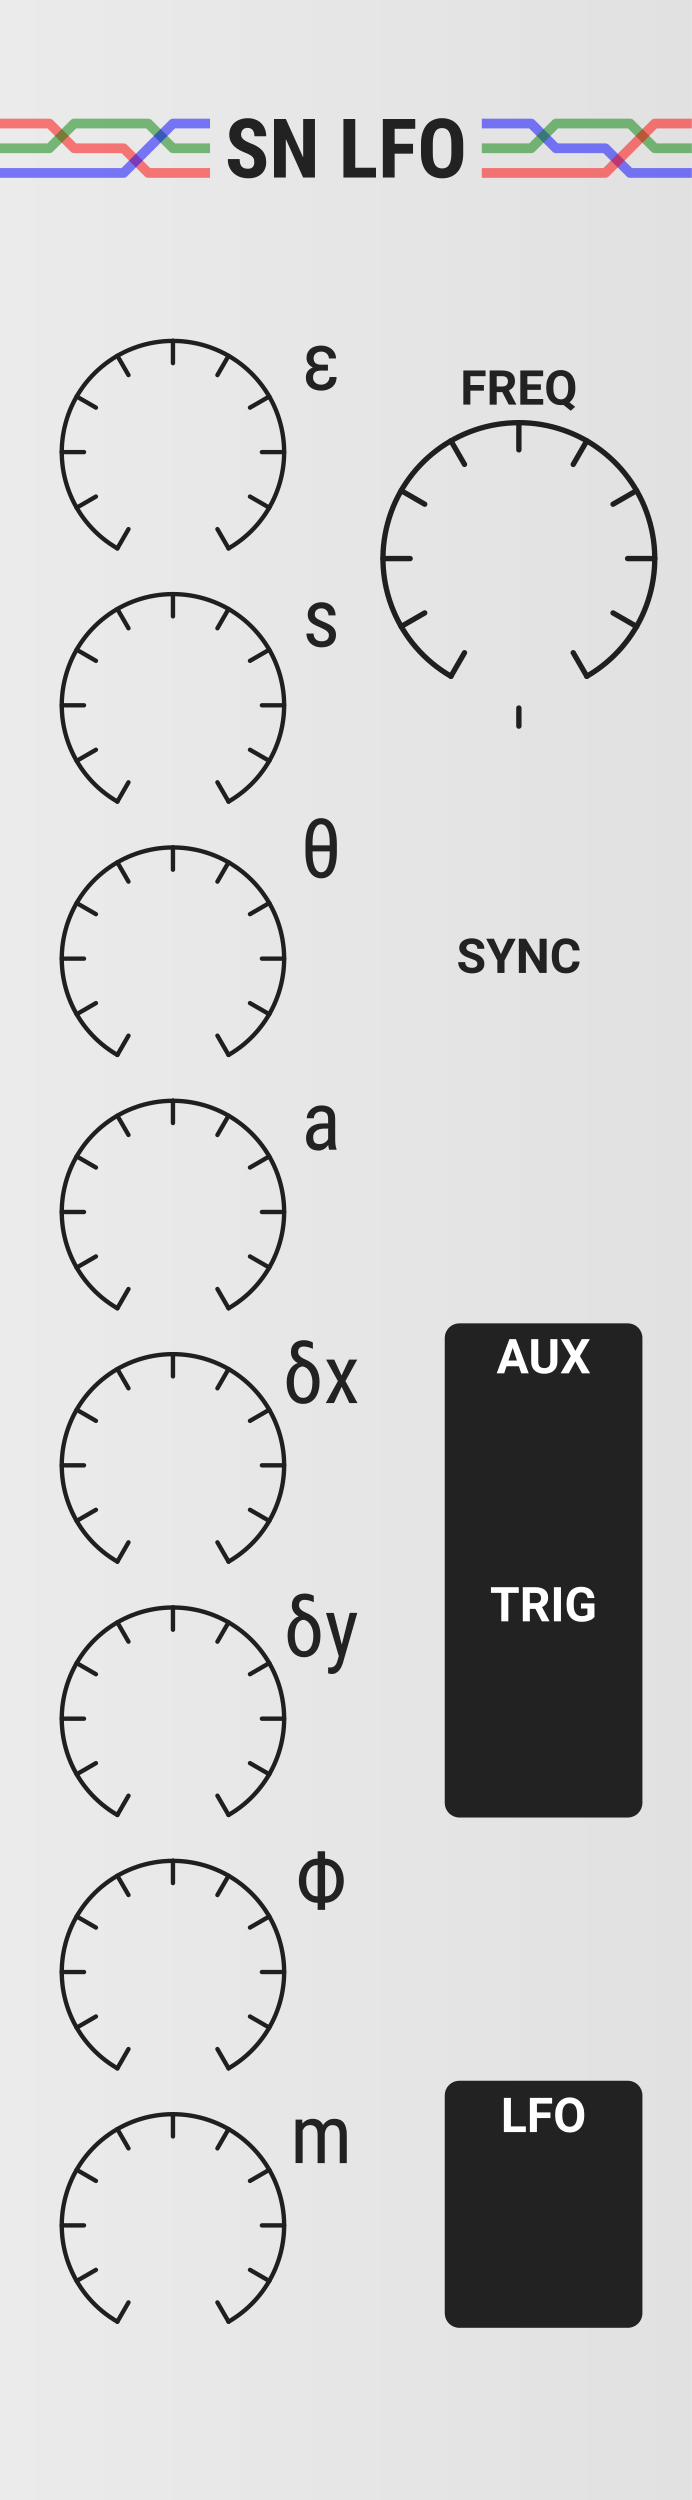
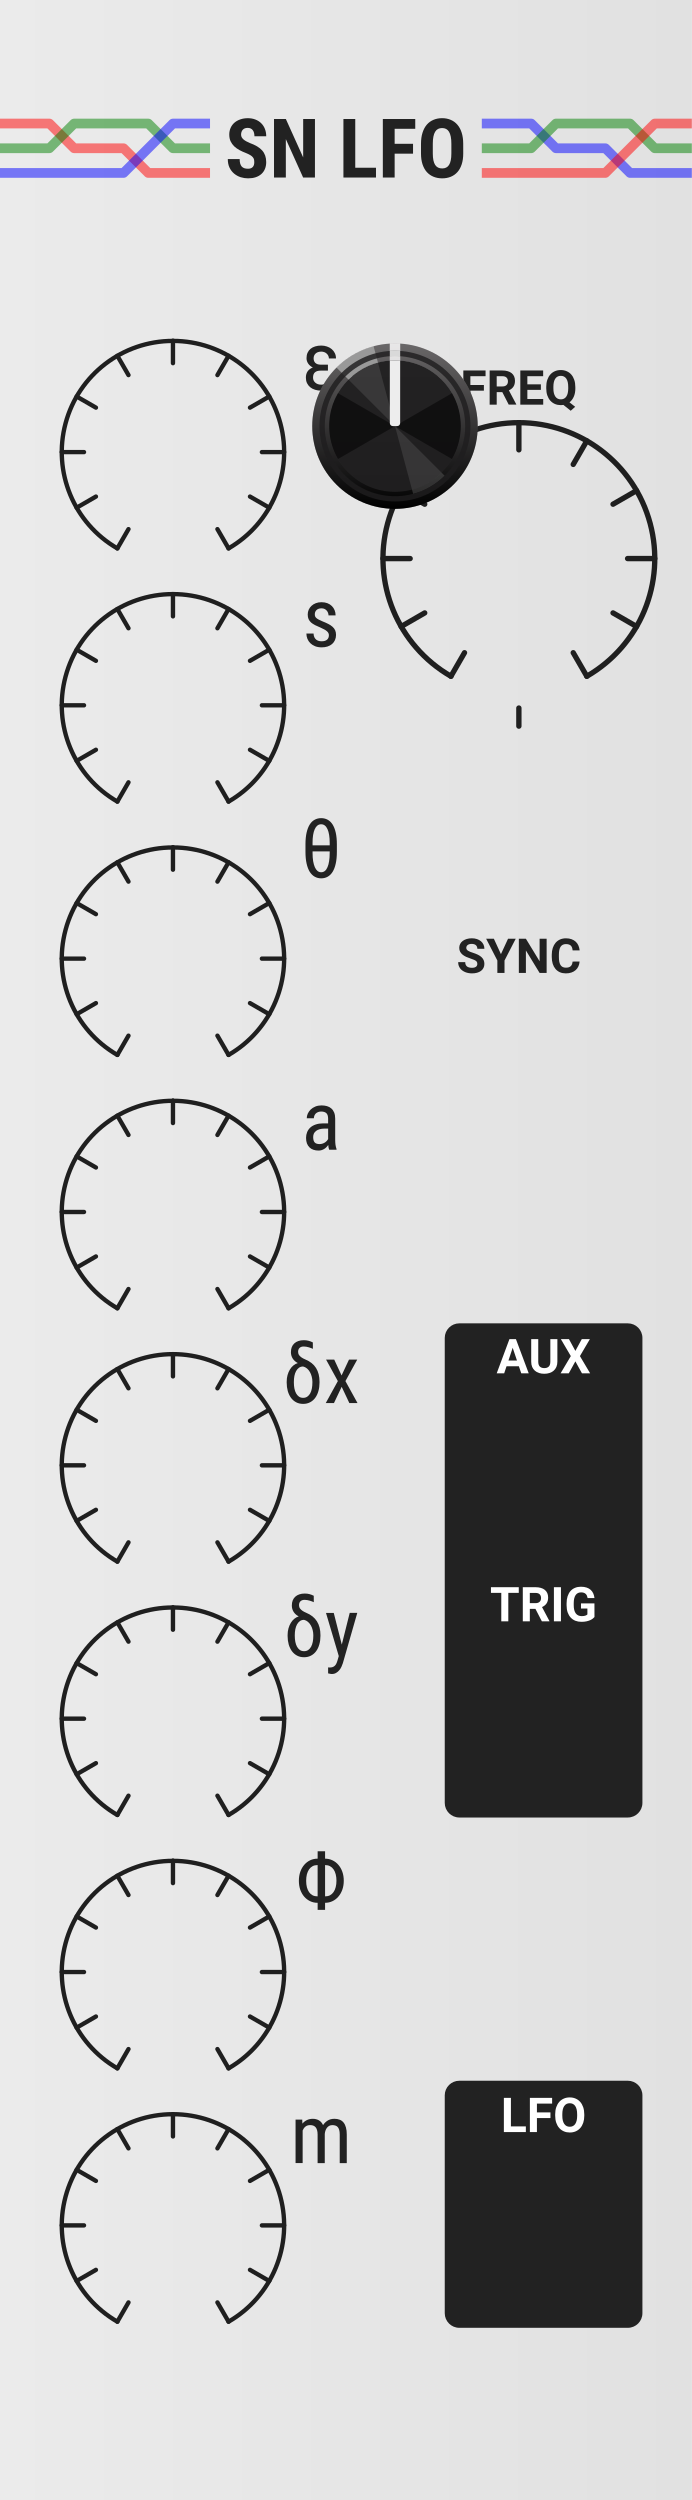
<svg xmlns="http://www.w3.org/2000/svg" version="1.1" width="35.56mm" height="128.5mm" viewBox="0 0 35.56 128.5">
  <defs>
    <linearGradient id="background">
      <stop offset="0%" stop-color="#ebebeb" />
      <stop offset="100%" stop-color="#e1e1e1" />
    </linearGradient>
+     <g id="round-black-knob">
+       <g>
+         <linearGradient id="RBKbg1" gradientUnits="userSpaceOnUse" x1="14.174" y1="0" x2="14.174" y2="28.348">
+           <stop offset="0" style="stop-color:#B0ACAE" />
+           <stop offset="1" style="stop-color:#000000" />
+         </linearGradient>
+         <linearGradient id="RBKbg2" gradientUnits="userSpaceOnUse" x1="5.128" y1="-4117.382" x2="27.656" y2="-4117.382" gradientTransform="matrix(6.123234e-17 1 -1 6.123234e-17 -4103.208 -2.21801)">
+           <stop offset="0" style="stop-color:#232223" />
+           <stop offset="1" style="stop-color:#1F1E1F" />
+         </linearGradient>
+         <circle fill="url(#RBKbg1)" cx="14.174" cy="14.174" r="14.174" />
+         <path fill="#FFFFFF" d="M14.171,14.171L10.504,0.483C9.308,0.804,8.159,1.28,7.086,1.899 s-2.059,1.376-2.935,2.252L14.171,14.171z" />
+         <path opacity="0.25" fill="#FFFFFF" d="M14.174,14.174l3.116,11.618c1.016-0.272,1.993-0.676,2.904-1.202 c0.911-0.526,1.749-1.168,2.493-1.911L14.174,14.174z" />
+         <ellipse fill="url(#RBKbg2)" cx="14.174" cy="14.174" rx="11.285" ry="11.264" />
+         <path opacity="0.5" d="M14.172,14.174l9.766,5.638c0.99-1.714,1.511-3.659,1.511-5.638 s-0.521-3.924-1.511-5.638L14.172,14.174z" />
+         <path opacity="0.5" d="M14.172,14.174L4.406,8.535c-0.99,1.714-1.511,3.659-1.511,5.638 s0.521,3.924,1.511,5.638L14.172,14.174z" />
+         <path opacity="0.1" fill="#FFFFFF" d="M14.172,14.171l2.918,10.878c0.952-0.255,1.866-0.633,2.719-1.125 c0.853-0.492,1.638-1.094,2.335-1.79L14.172,14.171z" />
+         <path opacity="0.1" fill="#FFFFFF" d="M14.172,14.171L11.249,3.264c-0.953,0.255-1.869,0.635-2.723,1.128 s-1.641,1.097-2.339,1.794L14.172,14.171z" />
+       </g>
+       <g>
+         <path opacity="0.4" d="M15.06,0.045v1.265c-0.294-0.02-0.587-0.045-0.886-0.045 c-0.298,0-0.59,0.025-0.883,0.044V0.045C5.876,0.503-0,6.644-0,14.174 c0,7.828,6.346,14.174,14.174,14.174S28.348,22.002,28.348,14.174 C28.348,6.645,22.473,0.504,15.06,0.045z M14.174,2.167c0.299,0,0.593,0.023,0.886,0.045v0.743 c5.817,0.452,10.399,5.297,10.399,11.219c0,6.221-5.053,11.264-11.285,11.264  c-6.233,0-11.285-5.043-11.285-11.264c0-5.923,4.584-10.768,10.402-11.219V2.212 C13.583,2.191,13.876,2.167,14.174,2.167z" />
+         <path opacity="0.82" fill="#1E1D1E" d="M14.174,1.265 c-7.143,0-12.934,5.78-12.934,12.909s5.791,12.909,12.934,12.909c7.143,0,12.934-5.78,12.934-12.909 S21.317,1.265,14.174,1.265z M14.174,26.18c-6.644,0-12.03-5.376-12.03-12.007 S7.53,2.167,14.174,2.167c6.644,0,12.03,5.376,12.03,12.007S20.817,26.18,14.174,26.18z" />
+         <path fill="#EDEDED" d="M15.06,2.936h-1.769l0,10.72c0,0.286,0.232,0.518,0.518,0.518h0.733 c0.286,0,0.518-0.232,0.518-0.518L15.06,2.936z" />
+         <rect x="13.291" y="-0" opacity="0.71" fill="#FFFFFF" width="1.769" height="1.265" />
+         <rect x="13.291" y="1.265" fill="#D9D9D9" width="1.769" height="0.902" />
+         <rect x="13.291" y="2.167" opacity="0.71" fill="#FFFFFF" width="1.769" height="0.769" />
+       </g>
+     </g>
  </defs>
  <g />
  <g>
    <rect x="0" y="0" width="35.56" height="128.5" fill="url(#background)" />
  </g>
  <g transform="translate(17.78,7.62)">
    <path fill="#222222" stroke="none" d="m -4.711,0.715 q 0,-0.079 -0.014,-0.141 Q -4.74,0.513 -4.787,0.459 -4.833,0.403 -4.92,0.351 -5.004,0.3 -5.147,0.242 -5.316,0.178 -5.471,0.095 -5.624,0.012 -5.742,-0.099 q -0.116,-0.114 -0.186,-0.26 -0.068,-0.149 -0.068,-0.345 0,-0.188 0.07,-0.343 0.07,-0.157 0.196,-0.267 0.128,-0.11 0.302,-0.169 0.176,-0.062 0.387,-0.062 0.217,0 0.391,0.07 0.176,0.068 0.298,0.192 0.124,0.122 0.19,0.294 0.066,0.169 0.066,0.374 h -0.606 q 0,-0.095 -0.021,-0.174 -0.019,-0.081 -0.062,-0.136 -0.041,-0.058 -0.107,-0.089 -0.066,-0.033 -0.159,-0.033 -0.087,0 -0.151,0.027 -0.062,0.027 -0.103,0.074 -0.041,0.045 -0.062,0.11 -0.021,0.064 -0.021,0.136 0,0.074 0.031,0.134 0.033,0.06 0.091,0.112 0.06,0.052 0.143,0.097 0.085,0.045 0.186,0.089 0.211,0.076 0.368,0.169 0.157,0.093 0.263,0.211 0.105,0.118 0.157,0.267 0.052,0.147 0.052,0.333 0,0.198 -0.066,0.353 -0.064,0.155 -0.186,0.263 -0.12,0.105 -0.291,0.163 -0.172,0.056 -0.387,0.056 -0.194,0 -0.382,-0.058 -0.186,-0.06 -0.333,-0.182 Q -5.891,1.184 -5.982,0.998 -6.071,0.812 -6.071,0.556 h 0.61 q 0,0.136 0.027,0.232 0.027,0.095 0.081,0.155 0.056,0.058 0.136,0.085 0.081,0.025 0.188,0.025 0.087,0 0.147,-0.025 0.062,-0.027 0.099,-0.07 0.039,-0.045 0.056,-0.107 0.017,-0.062 0.017,-0.134 z M -1.592,1.505 H -2.199 L -3.088,-0.469 V 1.505 H -3.696 V -1.505 H -3.088 L -2.197,0.471 V -1.505 h 0.606 z M 0.48,1 H 1.546 V 1.505 H -0.128 V -1.505 H 0.48 Z M 3.45,0.277 H 2.505 V 1.505 H 1.898 v -3.01 h 1.666 v 0.506 H 2.505 v 0.771 h 0.945 z m 2.58,-0.006 q 0,0.316 -0.079,0.556 Q 5.873,1.067 5.73,1.226 5.589,1.385 5.389,1.466 q -0.198,0.081 -0.44,0.081 -0.242,0 -0.442,-0.081 Q 4.306,1.385 4.161,1.226 4.018,1.067 3.938,0.827 3.859,0.587 3.859,0.271 V -0.229 q 0,-0.325 0.079,-0.571 0.079,-0.248 0.221,-0.413 0.143,-0.165 0.343,-0.248 0.201,-0.085 0.442,-0.085 0.242,0 0.44,0.085 0.201,0.083 0.343,0.248 0.145,0.165 0.223,0.413 0.079,0.246 0.079,0.571 z M 5.42,-0.234 q 0,-0.215 -0.031,-0.366 -0.031,-0.153 -0.091,-0.25 -0.06,-0.097 -0.149,-0.143 -0.089,-0.045 -0.205,-0.045 -0.118,0 -0.207,0.045 -0.089,0.045 -0.149,0.143 -0.06,0.097 -0.091,0.25 -0.031,0.151 -0.031,0.366 v 0.504 q 0,0.205 0.031,0.351 0.031,0.145 0.091,0.238 0.062,0.093 0.151,0.136 0.091,0.043 0.209,0.043 0.116,0 0.203,-0.043 0.089,-0.043 0.149,-0.136 0.06,-0.093 0.089,-0.238 Q 5.42,0.475 5.42,0.271 Z" />
  </g>
  <g fill="none" stroke="#1f1f1f" stroke-linecap="round" stroke-linejoin="round" stroke-width="1" transform="translate(0.0,1.27)">
    <g transform="translate(8.89,21.968) scale(0.225,0.225)">
      <line x1="-10.160" y1="17.598" x2="-12.700" y2="21.997" />
      <line x1="-17.598" y1="10.160" x2="-21.997" y2="12.700" />
      <line x1="-20.32" y1="0.000" x2="-25.4" y2="0.000" />
      <line x1="-17.598" y1="-10.16" x2="-21.997" y2="-12.7" />
      <line x1="-10.16" y1="-17.598" x2="-12.7" y2="-21.997" />
      <line x1="0.000" y1="-20.32" x2="0.000" y2="-25.4" />
      <line x1="10.160" y1="-17.598" x2="12.7" y2="-21.997" />
      <line x1="17.598" y1="-10.160" x2="21.997" y2="-12.7" />
      <line x1="20.32" y1="0.000" x2="25.4" y2="0.000" />
      <line x1="17.598" y1="10.16" x2="21.997" y2="12.7" />
      <line x1="10.16" y1="17.598" x2="12.7" y2="21.997" />
      <g>
        <path d="M0.000,-25.4 a25.4,25.4,0,0,0,-12.7,47.397" />
        <path d="M0.000,-25.4 a25.4,25.4,0,0,1,12.7,47.397" />
        <circle cx="0.000" cy="0.000" r="25.4" opacity="0.5" stroke="none" />
      </g>
    </g>
    <g transform="translate(8.89,34.982) scale(0.225,0.225)">
      <line x1="-10.160" y1="17.598" x2="-12.700" y2="21.997" />
      <line x1="-17.598" y1="10.160" x2="-21.997" y2="12.700" />
      <line x1="-20.32" y1="0.000" x2="-25.4" y2="0.000" />
      <line x1="-17.598" y1="-10.16" x2="-21.997" y2="-12.7" />
      <line x1="-10.16" y1="-17.598" x2="-12.7" y2="-21.997" />
      <line x1="0.000" y1="-20.32" x2="0.000" y2="-25.4" />
      <line x1="10.160" y1="-17.598" x2="12.7" y2="-21.997" />
      <line x1="17.598" y1="-10.160" x2="21.997" y2="-12.7" />
      <line x1="20.32" y1="0.000" x2="25.4" y2="0.000" />
      <line x1="17.598" y1="10.16" x2="21.997" y2="12.7" />
      <line x1="10.16" y1="17.598" x2="12.7" y2="21.997" />
      <g>
        <path d="M0.000,-25.4 a25.4,25.4,0,0,0,-12.7,47.397" />
        <path d="M0.000,-25.4 a25.4,25.4,0,0,1,12.7,47.397" />
        <circle cx="0.000" cy="0.000" r="25.4" opacity="0.5" stroke="none" />
      </g>
    </g>
    <g transform="translate(8.89,48.004) scale(0.225,0.225)">
      <line x1="-10.160" y1="17.598" x2="-12.700" y2="21.997" />
      <line x1="-17.598" y1="10.160" x2="-21.997" y2="12.700" />
      <line x1="-20.32" y1="0.000" x2="-25.4" y2="0.000" />
      <line x1="-17.598" y1="-10.16" x2="-21.997" y2="-12.7" />
      <line x1="-10.16" y1="-17.598" x2="-12.7" y2="-21.997" />
      <line x1="0.000" y1="-20.32" x2="0.000" y2="-25.4" />
      <line x1="10.160" y1="-17.598" x2="12.7" y2="-21.997" />
      <line x1="17.598" y1="-10.160" x2="21.997" y2="-12.7" />
      <line x1="20.32" y1="0.000" x2="25.4" y2="0.000" />
      <line x1="17.598" y1="10.16" x2="21.997" y2="12.7" />
      <line x1="10.16" y1="17.598" x2="12.7" y2="21.997" />
      <g>
        <path d="M0.000,-25.4 a25.4,25.4,0,0,0,-12.7,47.397" />
        <path d="M0.000,-25.4 a25.4,25.4,0,0,1,12.7,47.397" />
        <circle cx="0.000" cy="0.000" r="25.4" opacity="0.5" stroke="none" />
      </g>
    </g>
    <g transform="translate(8.89,61.026) scale(0.225,0.225)">
      <line x1="-10.160" y1="17.598" x2="-12.700" y2="21.997" />
      <line x1="-17.598" y1="10.160" x2="-21.997" y2="12.700" />
      <line x1="-20.32" y1="0.000" x2="-25.4" y2="0.000" />
      <line x1="-17.598" y1="-10.16" x2="-21.997" y2="-12.7" />
      <line x1="-10.16" y1="-17.598" x2="-12.7" y2="-21.997" />
      <line x1="0.000" y1="-20.32" x2="0.000" y2="-25.4" />
      <line x1="10.160" y1="-17.598" x2="12.7" y2="-21.997" />
      <line x1="17.598" y1="-10.160" x2="21.997" y2="-12.7" />
      <line x1="20.32" y1="0.000" x2="25.4" y2="0.000" />
      <line x1="17.598" y1="10.16" x2="21.997" y2="12.7" />
      <line x1="10.16" y1="17.598" x2="12.7" y2="21.997" />
      <g>
        <path d="M0.000,-25.4 a25.4,25.4,0,0,0,-12.7,47.397" />
        <path d="M0.000,-25.4 a25.4,25.4,0,0,1,12.7,47.397" />
        <circle cx="0.000" cy="0.000" r="25.4" opacity="0.5" stroke="none" />
      </g>
    </g>
    <g transform="translate(8.89,74.048) scale(0.225,0.225)">
      <line x1="-10.160" y1="17.598" x2="-12.700" y2="21.997" />
      <line x1="-17.598" y1="10.160" x2="-21.997" y2="12.700" />
      <line x1="-20.32" y1="0.000" x2="-25.4" y2="0.000" />
      <line x1="-17.598" y1="-10.16" x2="-21.997" y2="-12.7" />
      <line x1="-10.16" y1="-17.598" x2="-12.7" y2="-21.997" />
      <line x1="0.000" y1="-20.32" x2="0.000" y2="-25.4" />
      <line x1="10.160" y1="-17.598" x2="12.7" y2="-21.997" />
      <line x1="17.598" y1="-10.160" x2="21.997" y2="-12.7" />
      <line x1="20.32" y1="0.000" x2="25.4" y2="0.000" />
      <line x1="17.598" y1="10.16" x2="21.997" y2="12.7" />
      <line x1="10.16" y1="17.598" x2="12.7" y2="21.997" />
      <g>
        <path d="M0.000,-25.4 a25.4,25.4,0,0,0,-12.7,47.397" />
        <path d="M0.000,-25.4 a25.4,25.4,0,0,1,12.7,47.397" />
        <circle cx="0.000" cy="0.000" r="25.4" opacity="0.5" stroke="none" />
      </g>
    </g>
    <g transform="translate(8.89,87.070) scale(0.225,0.225)">
      <line x1="-10.160" y1="17.598" x2="-12.700" y2="21.997" />
      <line x1="-17.598" y1="10.160" x2="-21.997" y2="12.700" />
      <line x1="-20.32" y1="0.000" x2="-25.4" y2="0.000" />
      <line x1="-17.598" y1="-10.16" x2="-21.997" y2="-12.7" />
      <line x1="-10.16" y1="-17.598" x2="-12.7" y2="-21.997" />
      <line x1="0.000" y1="-20.32" x2="0.000" y2="-25.4" />
      <line x1="10.160" y1="-17.598" x2="12.7" y2="-21.997" />
      <line x1="17.598" y1="-10.160" x2="21.997" y2="-12.7" />
      <line x1="20.32" y1="0.000" x2="25.4" y2="0.000" />
      <line x1="17.598" y1="10.16" x2="21.997" y2="12.7" />
      <line x1="10.16" y1="17.598" x2="12.7" y2="21.997" />
      <g>
        <path d="M0.000,-25.4 a25.4,25.4,0,0,0,-12.7,47.397" />
        <path d="M0.000,-25.4 a25.4,25.4,0,0,1,12.7,47.397" />
        <circle cx="0.000" cy="0.000" r="25.4" opacity="0.5" stroke="none" />
      </g>
    </g>
    <g transform="translate(8.89,100.093) scale(0.225,0.225)">
      <line x1="-10.160" y1="17.598" x2="-12.700" y2="21.997" />
      <line x1="-17.598" y1="10.160" x2="-21.997" y2="12.700" />
      <line x1="-20.32" y1="0.000" x2="-25.4" y2="0.000" />
      <line x1="-17.598" y1="-10.16" x2="-21.997" y2="-12.7" />
      <line x1="-10.16" y1="-17.598" x2="-12.7" y2="-21.997" />
      <line x1="0.000" y1="-20.32" x2="0.000" y2="-25.4" />
      <line x1="10.160" y1="-17.598" x2="12.7" y2="-21.997" />
      <line x1="17.598" y1="-10.160" x2="21.997" y2="-12.7" />
      <line x1="20.32" y1="0.000" x2="25.4" y2="0.000" />
      <line x1="17.598" y1="10.16" x2="21.997" y2="12.7" />
      <line x1="10.16" y1="17.598" x2="12.7" y2="21.997" />
      <g>
        <path d="M0.000,-25.4 a25.4,25.4,0,0,0,-12.7,47.397" />
        <path d="M0.000,-25.4 a25.4,25.4,0,0,1,12.7,47.397" />
        <circle cx="0.000" cy="0.000" r="25.4" opacity="0.5" stroke="none" />
      </g>
    </g>
    <g transform="translate(8.89,113.115) scale(0.225,0.225)">
      <line x1="-10.160" y1="17.598" x2="-12.700" y2="21.997" />
      <line x1="-17.598" y1="10.160" x2="-21.997" y2="12.700" />
      <line x1="-20.32" y1="0.000" x2="-25.4" y2="0.000" />
      <line x1="-17.598" y1="-10.16" x2="-21.997" y2="-12.7" />
      <line x1="-10.16" y1="-17.598" x2="-12.7" y2="-21.997" />
      <line x1="0.000" y1="-20.32" x2="0.000" y2="-25.4" />
      <line x1="10.160" y1="-17.598" x2="12.7" y2="-21.997" />
      <line x1="17.598" y1="-10.160" x2="21.997" y2="-12.7" />
      <line x1="20.32" y1="0.000" x2="25.4" y2="0.000" />
      <line x1="17.598" y1="10.16" x2="21.997" y2="12.7" />
      <line x1="10.16" y1="17.598" x2="12.7" y2="21.997" />
      <g>
        <path d="M0.000,-25.4 a25.4,25.4,0,0,0,-12.7,47.397" />
        <path d="M0.000,-25.4 a25.4,25.4,0,0,1,12.7,47.397" />
        <circle cx="0.000" cy="0.000" r="25.4" opacity="0.5" stroke="none" />
      </g>
    </g>
    <g transform="translate(26.67,27.44) scale(0.275,0.275)">
      <line x1="-10.160" y1="17.598" x2="-12.700" y2="21.997" />
      <line x1="-17.598" y1="10.160" x2="-21.997" y2="12.700" />
      <line x1="-20.32" y1="0.000" x2="-25.4" y2="0.000" />
      <line x1="-17.598" y1="-10.16" x2="-21.997" y2="-12.7" />
      <line x1="-10.16" y1="-17.598" x2="-12.7" y2="-21.997" />
      <line x1="0.000" y1="-20.32" x2="0.000" y2="-25.4" />
      <line x1="10.160" y1="-17.598" x2="12.7" y2="-21.997" />
      <line x1="17.598" y1="-10.160" x2="21.997" y2="-12.7" />
      <line x1="20.32" y1="0.000" x2="25.4" y2="0.000" />
      <line x1="17.598" y1="10.16" x2="21.997" y2="12.7" />
      <line x1="10.16" y1="17.598" x2="12.7" y2="21.997" />
      <g>
        <path d="M0.000,-25.4 a25.4,25.4,0,0,0,-12.7,47.397" />
        <path d="M0.000,-25.4 a25.4,25.4,0,0,1,12.7,47.397" />
        <circle cx="0.000" cy="0.000" r="25.4" opacity="0.5" stroke="none" />
      </g>
      <line x1="0.0" y1="27.94" x2="0.0" y2="31.32" />
    </g>
  </g>
  <g fill="#222222">
    <g transform="translate(3.81,-1.27)">
      <path d="m 21.062,21.351 h -0.695 v 0.717 h -0.362 v -1.756 h 1.143 v 0.293 h -0.781 v 0.453 h 0.695 z m 0.947,0.075 h -0.288 v 0.643 H 21.358 v -1.756 h 0.652 q 0.152,0 0.273,0.035 0.121,0.034 0.204,0.101 0.083,0.066 0.128,0.165 0.045,0.099 0.045,0.229 0,0.096 -0.022,0.174 -0.022,0.076 -0.063,0.136 -0.041,0.059 -0.099,0.104 -0.058,0.045 -0.13,0.077 l 0.38,0.717 v 0.017 h -0.388 z m -0.288,-0.293 h 0.292 q 0.071,0 0.124,-0.018 0.054,-0.019 0.089,-0.053 0.036,-0.035 0.054,-0.082 0.018,-0.048 0.018,-0.107 0,-0.124 -0.071,-0.195 -0.07,-0.071 -0.216,-0.071 h -0.291 z m 2.27,0.175 h -0.695 v 0.47 h 0.815 v 0.291 h -1.177 v -1.756 h 1.174 v 0.293 H 23.296 v 0.418 h 0.695 z m 1.772,-0.077 q 0,0.246 -0.08,0.428 -0.08,0.181 -0.221,0.291 l 0.292,0.229 -0.23,0.204 -0.374,-0.3 q -0.064,0.011 -0.133,0.011 -0.165,0 -0.303,-0.059 -0.137,-0.06 -0.238,-0.171 -0.099,-0.111 -0.154,-0.27 -0.055,-0.16 -0.055,-0.362 v -0.077 q 0,-0.2 0.054,-0.361 0.055,-0.16 0.154,-0.273 0.099,-0.112 0.236,-0.171 0.137,-0.06 0.303,-0.06 0.165,0 0.303,0.06 0.137,0.059 0.236,0.171 0.099,0.112 0.153,0.273 0.055,0.16 0.055,0.361 z m -0.367,-0.08 q 0,-0.276 -0.099,-0.42 -0.099,-0.143 -0.282,-0.143 -0.183,0 -0.282,0.143 -0.099,0.143 -0.099,0.42 v 0.08 q 0,0.137 0.025,0.244 0.027,0.105 0.075,0.177 0.049,0.071 0.121,0.109 0.071,0.036 0.163,0.036 0.183,0 0.281,-0.145 0.098,-0.145 0.098,-0.421 z" />
    </g>
    <g transform="translate(3.81,27.94)">
      <path d="m 20.725,21.607 q 0,-0.046 -0.013,-0.082 -0.013,-0.037 -0.052,-0.069 -0.037,-0.031 -0.105,-0.061 -0.066,-0.03 -0.172,-0.064 -0.121,-0.039 -0.228,-0.087 -0.106,-0.048 -0.187,-0.113 -0.08,-0.066 -0.127,-0.152 -0.046,-0.086 -0.046,-0.2 0,-0.11 0.047,-0.2 0.048,-0.092 0.134,-0.156 0.087,-0.064 0.205,-0.099 0.119,-0.036 0.262,-0.036 0.146,0 0.265,0.041 0.119,0.04 0.204,0.112 0.084,0.072 0.13,0.172 0.046,0.099 0.046,0.217 h -0.362 q 0,-0.055 -0.018,-0.102 -0.017,-0.047 -0.053,-0.081 -0.036,-0.034 -0.09,-0.052 -0.054,-0.019 -0.128,-0.019 -0.071,0 -0.124,0.016 -0.052,0.016 -0.087,0.043 -0.034,0.028 -0.052,0.065 -0.017,0.037 -0.017,0.08 0,0.087 0.088,0.146 0.089,0.058 0.26,0.109 0.143,0.045 0.252,0.099 0.11,0.054 0.182,0.123 0.074,0.069 0.111,0.154 0.037,0.086 0.037,0.194 0,0.116 -0.046,0.206 -0.045,0.09 -0.128,0.153 -0.083,0.061 -0.201,0.095 -0.117,0.033 -0.262,0.033 -0.087,0 -0.174,-0.016 -0.087,-0.014 -0.166,-0.046 -0.078,-0.031 -0.146,-0.078 -0.068,-0.047 -0.118,-0.111 -0.049,-0.064 -0.078,-0.145 -0.028,-0.082 -0.028,-0.181 h 0.363 q 0,0.08 0.025,0.135 0.025,0.055 0.07,0.09 0.046,0.034 0.11,0.049 0.064,0.016 0.142,0.016 0.07,0 0.122,-0.014 0.052,-0.016 0.086,-0.042 0.034,-0.027 0.049,-0.063 0.017,-0.037 0.017,-0.08 z m 1.213,-0.504 0.365,-0.791 h 0.395 l -0.576,1.119 v 0.637 h -0.368 v -0.637 l -0.576,-1.119 h 0.397 z m 2.349,0.965 h -0.362 l -0.704,-1.155 v 1.155 h -0.362 v -1.756 h 0.362 l 0.705,1.158 v -1.158 h 0.361 z m 1.694,-0.585 q -0.01,0.134 -0.06,0.246 -0.051,0.112 -0.14,0.193 -0.089,0.08 -0.217,0.125 -0.127,0.045 -0.289,0.045 -0.169,0 -0.304,-0.058 -0.134,-0.059 -0.228,-0.169 -0.093,-0.11 -0.143,-0.265 -0.049,-0.157 -0.049,-0.351 V 21.134 q 0,-0.194 0.052,-0.351 0.052,-0.157 0.146,-0.266 0.095,-0.11 0.23,-0.169 0.135,-0.059 0.301,-0.059 0.164,0 0.289,0.047 0.127,0.046 0.215,0.129 0.088,0.082 0.137,0.197 0.049,0.113 0.063,0.247 h -0.362 q -0.006,-0.078 -0.028,-0.139 -0.021,-0.06 -0.06,-0.101 -0.04,-0.041 -0.102,-0.061 -0.063,-0.022 -0.152,-0.022 -0.183,0 -0.274,0.134 -0.089,0.133 -0.089,0.412 v 0.118 q 0,0.136 0.019,0.239 0.021,0.102 0.063,0.171 0.043,0.069 0.111,0.104 0.069,0.034 0.165,0.034 0.086,0 0.147,-0.019 0.063,-0.019 0.104,-0.058 0.042,-0.04 0.065,-0.099 0.023,-0.059 0.029,-0.137 z" />
    </g>
  </g>
  <g transform="translate(0.0,1.27)">
    <g fill="#222222">
      <g transform="translate(27.94,87.070)">
        <rect x="-5.08" y="-20.32" width="10.16" height="25.4" rx="0.75" />
      </g>
      <g transform="translate(27.94,126)">
        <rect x="-5.08" y="-20.32" width="10.16" height="12.7" rx="0.75" />
      </g>
    </g>
    <g fill="#ffffff">
      <g transform="translate(5.08,47.25)">
        <path d="M 21.59,21.706 H 20.956 L 20.835,22.068 H 20.451 L 21.104,20.312 h 0.335 l 0.657,1.756 H 21.712 Z M 21.054,21.413 h 0.439 l -0.221,-0.657 z m 2.515,-1.101 v 1.159 q 0,0.152 -0.051,0.269 -0.051,0.116 -0.14,0.194 -0.089,0.078 -0.213,0.118 -0.123,0.04 -0.269,0.04 -0.147,0 -0.271,-0.04 -0.123,-0.04 -0.212,-0.118 -0.089,-0.078 -0.14,-0.194 -0.049,-0.117 -0.049,-0.269 V 20.312 h 0.362 v 1.159 q 0,0.172 0.082,0.252 0.083,0.078 0.229,0.078 0.147,0 0.228,-0.078 0.082,-0.08 0.082,-0.252 V 20.312 Z m 0.925,0.605 0.329,-0.605 h 0.416 l -0.511,0.871 0.525,0.885 h -0.421 l -0.338,-0.615 -0.338,0.615 H 23.735 l 0.525,-0.885 -0.511,-0.871 h 0.416 z" />
      </g>
      <g transform="translate(5.08,60)">
        <path d="m 21.585,20.605 h -0.538 v 1.463 H 20.686 V 20.605 H 20.155 V 20.312 h 1.43 z m 0.856,0.82 h -0.288 v 0.643 H 21.792 V 20.312 h 0.652 q 0.152,0 0.273,0.035 0.121,0.034 0.204,0.101 0.083,0.066 0.128,0.165 0.045,0.099 0.045,0.229 0,0.096 -0.022,0.174 -0.022,0.076 -0.063,0.136 -0.041,0.059 -0.099,0.104 -0.058,0.045 -0.13,0.077 l 0.38,0.717 v 0.017 h -0.388 z m -0.288,-0.293 h 0.292 q 0.071,0 0.124,-0.018 0.054,-0.019 0.089,-0.053 0.036,-0.035 0.054,-0.082 0.018,-0.048 0.018,-0.107 0,-0.124 -0.071,-0.195 -0.07,-0.071 -0.216,-0.071 h -0.291 z m 1.599,0.936 H 23.391 V 20.312 h 0.362 z m 1.724,-0.222 q -0.031,0.037 -0.086,0.081 -0.054,0.042 -0.136,0.08 -0.082,0.036 -0.194,0.061 -0.111,0.024 -0.256,0.024 -0.17,0 -0.311,-0.055 -0.14,-0.057 -0.24,-0.165 -0.1,-0.109 -0.156,-0.266 -0.054,-0.158 -0.054,-0.362 v -0.104 q 0,-0.204 0.052,-0.362 0.053,-0.159 0.148,-0.268 0.096,-0.109 0.233,-0.165 0.136,-0.057 0.303,-0.057 0.171,0 0.295,0.043 0.125,0.042 0.209,0.119 0.084,0.077 0.131,0.184 0.047,0.107 0.061,0.235 h -0.352 q -0.011,-0.066 -0.034,-0.119 -0.023,-0.054 -0.063,-0.092 -0.04,-0.039 -0.099,-0.059 -0.058,-0.021 -0.139,-0.021 -0.186,0 -0.282,0.141 -0.096,0.14 -0.096,0.416 v 0.106 q 0,0.276 0.105,0.417 0.105,0.141 0.307,0.141 0.065,0 0.113,-0.008 0.048,-0.008 0.082,-0.021 0.035,-0.013 0.058,-0.028 0.023,-0.016 0.037,-0.03 v -0.303 h -0.329 v -0.266 h 0.691 z" />
      </g>
      <g transform="translate(5.08,86.25)">
        <path d="m 21.181,21.777 h 0.768 v 0.291 h -1.13 v -1.756 h 0.362 z m 2.032,-0.427 h -0.695 v 0.717 h -0.362 v -1.756 h 1.143 v 0.293 h -0.781 v 0.453 h 0.695 z m 1.739,-0.121 q 0,0.201 -0.054,0.362 -0.054,0.159 -0.153,0.27 -0.098,0.111 -0.235,0.171 -0.137,0.059 -0.303,0.059 -0.165,0 -0.303,-0.059 -0.137,-0.06 -0.238,-0.171 -0.099,-0.111 -0.154,-0.27 -0.055,-0.16 -0.055,-0.362 v -0.077 q 0,-0.2 0.054,-0.361 0.055,-0.16 0.154,-0.273 0.099,-0.112 0.236,-0.171 0.137,-0.06 0.303,-0.06 0.165,0 0.303,0.06 0.137,0.059 0.236,0.171 0.099,0.112 0.153,0.273 0.055,0.16 0.055,0.361 z m -0.367,-0.08 q 0,-0.276 -0.099,-0.42 -0.099,-0.143 -0.282,-0.143 -0.183,0 -0.282,0.143 -0.099,0.143 -0.099,0.42 v 0.08 q 0,0.137 0.025,0.244 0.027,0.105 0.075,0.177 0.049,0.071 0.121,0.109 0.071,0.036 0.163,0.036 0.183,0 0.281,-0.145 0.098,-0.145 0.098,-0.421 z" />
      </g>
    </g>
  </g>
  <g fill="#222222" stroke="none" transform="translate(0.0,1.27)">
    <g transform="translate(-6.35,17.78)">
      <path d="m 22.837,0 q -0.198,0 -0.298,0.087 -0.099,0.085 -0.099,0.273 0,0.072 0.027,0.138 0.029,0.066 0.083,0.116 0.054,0.05 0.132,0.079 0.079,0.029 0.18,0.029 0.095,0 0.174,-0.033 0.079,-0.033 0.134,-0.087 0.056,-0.054 0.085,-0.124 0.031,-0.072 0.031,-0.151 h 0.364 q 0,0.184 -0.068,0.316 -0.068,0.132 -0.18,0.219 -0.112,0.085 -0.254,0.126 -0.141,0.041 -0.285,0.041 -0.172,0 -0.318,-0.045 -0.145,-0.045 -0.25,-0.13 -0.105,-0.087 -0.165,-0.211 -0.058,-0.124 -0.058,-0.283 0,-0.194 0.091,-0.325 0.093,-0.13 0.267,-0.196 -0.153,-0.074 -0.24,-0.201 -0.085,-0.126 -0.085,-0.277 0,-0.157 0.054,-0.279 0.054,-0.122 0.153,-0.203 0.099,-0.083 0.24,-0.124 0.141,-0.043 0.312,-0.043 0.155,0 0.291,0.048 0.138,0.045 0.242,0.132 0.103,0.085 0.163,0.209 0.06,0.122 0.06,0.275 h -0.364 q 0,-0.074 -0.031,-0.138 -0.029,-0.064 -0.083,-0.112 -0.052,-0.05 -0.124,-0.076 -0.072,-0.027 -0.155,-0.027 -0.101,0 -0.176,0.029 -0.074,0.029 -0.122,0.076 -0.048,0.048 -0.072,0.11 -0.023,0.06 -0.023,0.126 0,0.072 0.021,0.134 0.021,0.06 0.064,0.103 0.045,0.043 0.114,0.068 0.07,0.025 0.169,0.025 h 0.368 v 0.306 z" />
    </g>
    <g transform="translate(-6.35,30.974)">
      <path d="m 23.256,0.415 q 0,-0.062 -0.023,-0.112 -0.023,-0.052 -0.074,-0.097 -0.052,-0.048 -0.134,-0.093 -0.081,-0.045 -0.201,-0.099 -0.155,-0.064 -0.279,-0.126 -0.122,-0.062 -0.207,-0.136 -0.083,-0.076 -0.128,-0.174 -0.043,-0.099 -0.043,-0.234 0,-0.132 0.05,-0.248 0.052,-0.116 0.145,-0.201 0.093,-0.087 0.223,-0.136 0.13,-0.05 0.291,-0.05 0.169,0 0.304,0.052 0.134,0.052 0.227,0.145 0.093,0.091 0.143,0.215 0.05,0.124 0.05,0.267 h -0.364 q 0,-0.068 -0.025,-0.132 -0.023,-0.066 -0.07,-0.118 -0.045,-0.052 -0.112,-0.083 -0.066,-0.031 -0.153,-0.031 -0.093,0 -0.159,0.027 -0.064,0.025 -0.105,0.068 -0.041,0.041 -0.062,0.097 -0.019,0.056 -0.019,0.116 0,0.062 0.017,0.107 0.019,0.043 0.062,0.083 0.043,0.039 0.118,0.079 0.076,0.039 0.194,0.091 0.169,0.066 0.3,0.134 0.132,0.066 0.221,0.147 0.089,0.079 0.134,0.18 0.045,0.101 0.045,0.236 0,0.147 -0.054,0.267 -0.052,0.118 -0.149,0.203 -0.097,0.083 -0.234,0.128 -0.136,0.043 -0.302,0.043 -0.19,0 -0.337,-0.058 -0.147,-0.06 -0.246,-0.157 -0.099,-0.099 -0.151,-0.227 -0.05,-0.128 -0.05,-0.267 h 0.368 q 0.004,0.118 0.043,0.194 0.039,0.076 0.097,0.122 0.06,0.045 0.132,0.064 0.072,0.017 0.143,0.017 0.182,0 0.277,-0.081 0.095,-0.083 0.095,-0.221 z" />
    </g>
    <g transform="translate(-6.35,21.7666)">
      <path d="m 23.665,20.745 q 0,0.349 -0.058,0.606 -0.056,0.256 -0.161,0.426 -0.105,0.167 -0.254,0.25 -0.149,0.083 -0.333,0.083 -0.182,0 -0.331,-0.083 -0.149,-0.083 -0.256,-0.25 -0.105,-0.169 -0.163,-0.426 -0.058,-0.256 -0.058,-0.606 V 20.363 q 0,-0.347 0.058,-0.602 0.058,-0.254 0.163,-0.42 0.105,-0.165 0.254,-0.244 0.149,-0.081 0.331,-0.081 0.184,0 0.333,0.081 0.149,0.079 0.254,0.244 0.105,0.165 0.163,0.42 0.058,0.254 0.058,0.602 z m -1.249,-0.333 h 0.881 v -0.114 q 0,-0.469 -0.114,-0.717 -0.112,-0.25 -0.327,-0.25 -0.213,0 -0.327,0.25 -0.114,0.248 -0.114,0.717 z m 0.881,0.314 h -0.881 v 0.081 q 0,0.234 0.029,0.418 0.031,0.182 0.087,0.31 0.056,0.128 0.138,0.196 0.083,0.066 0.188,0.066 0.107,0 0.19,-0.066 0.083,-0.068 0.136,-0.196 0.056,-0.128 0.083,-0.31 0.029,-0.184 0.029,-0.418 z" />
    </g>
    <g transform="translate(-6.35,56.838)">
      <path d="m 23.27,0.988 q -0.019,-0.041 -0.031,-0.105 -0.01,-0.066 -0.017,-0.138 -0.039,0.058 -0.091,0.11 -0.05,0.052 -0.114,0.091 -0.062,0.039 -0.136,0.062 -0.072,0.023 -0.155,0.023 -0.147,0 -0.267,-0.041 -0.118,-0.041 -0.203,-0.124 -0.085,-0.083 -0.13,-0.203 -0.045,-0.122 -0.045,-0.283 0,-0.161 0.056,-0.298 0.056,-0.136 0.165,-0.236 0.11,-0.099 0.275,-0.155 0.165,-0.058 0.384,-0.058 h 0.254 v -0.238 q 0,-0.201 -0.089,-0.285 -0.089,-0.085 -0.271,-0.085 -0.089,0 -0.159,0.029 -0.068,0.027 -0.116,0.074 -0.048,0.048 -0.072,0.112 -0.025,0.062 -0.025,0.132 h -0.366 q 0,-0.12 0.052,-0.238 0.054,-0.12 0.151,-0.213 0.099,-0.095 0.24,-0.153 0.141,-0.058 0.314,-0.058 0.155,0 0.283,0.037 0.13,0.037 0.223,0.12 0.095,0.083 0.147,0.213 0.052,0.13 0.052,0.318 v 1.102 q 0,0.056 0.004,0.118 0.004,0.062 0.012,0.122 0.01,0.06 0.023,0.116 0.014,0.054 0.031,0.099 v 0.033 z m -0.488,-0.291 q 0.076,0 0.145,-0.023 0.068,-0.023 0.124,-0.058 0.056,-0.037 0.097,-0.083 0.043,-0.048 0.068,-0.097 v -0.533 h -0.192 q -0.132,0 -0.24,0.029 -0.105,0.029 -0.182,0.085 -0.074,0.054 -0.116,0.134 -0.039,0.081 -0.039,0.184 0,0.101 0.021,0.172 0.021,0.068 0.062,0.112 0.041,0.041 0.103,0.06 0.064,0.019 0.149,0.019 z" />
    </g>
    <g transform="translate(-6.35,69.86)">
      <path d="m 21.304,-1.635 q 0,-0.141 0.043,-0.252 0.045,-0.114 0.13,-0.192 0.087,-0.081 0.209,-0.122 0.124,-0.043 0.281,-0.043 0.136,0 0.24,0.029 0.105,0.027 0.223,0.085 l 0.002,0.331 q -0.035,-0.019 -0.089,-0.039 -0.054,-0.023 -0.118,-0.039 -0.062,-0.019 -0.13,-0.031 -0.068,-0.012 -0.136,-0.012 -0.136,0 -0.213,0.074 -0.074,0.074 -0.074,0.203 0,0.043 0.014,0.091 0.014,0.048 0.054,0.097 0.041,0.05 0.114,0.101 0.072,0.05 0.188,0.099 0.372,0.153 0.552,0.44 0.18,0.287 0.18,0.709 v 0.043 q 0,0.234 -0.058,0.434 -0.056,0.201 -0.163,0.347 -0.107,0.147 -0.265,0.229 -0.155,0.083 -0.356,0.083 -0.203,0 -0.36,-0.083 -0.157,-0.083 -0.265,-0.229 -0.107,-0.147 -0.165,-0.347 -0.056,-0.201 -0.056,-0.434 v -0.043 q 0,-0.184 0.043,-0.343 0.045,-0.161 0.122,-0.287 0.076,-0.126 0.18,-0.211 0.103,-0.085 0.219,-0.118 l -0.002,-0.01 q -0.159,-0.081 -0.252,-0.225 -0.093,-0.145 -0.093,-0.333 z m 0.151,1.571 q 0,0.159 0.027,0.302 0.029,0.143 0.087,0.25 0.058,0.105 0.147,0.169 0.091,0.062 0.217,0.062 0.124,0 0.213,-0.062 0.091,-0.064 0.149,-0.169 0.058,-0.107 0.085,-0.25 0.027,-0.143 0.027,-0.302 v -0.043 q 0,-0.132 -0.033,-0.26 -0.031,-0.13 -0.093,-0.238 -0.06,-0.107 -0.149,-0.184 -0.089,-0.076 -0.201,-0.103 -0.124,0 -0.213,0.064 -0.089,0.064 -0.149,0.172 -0.058,0.107 -0.087,0.25 -0.027,0.143 -0.027,0.3 z m 2.452,-0.368 0.382,-0.816 h 0.424 l -0.608,1.106 0.622,1.131 h -0.42 l -0.395,-0.837 -0.397,0.837 h -0.422 l 0.622,-1.131 -0.606,-1.106 h 0.42 z" />
    </g>
    <g transform="translate(-6.35,82.882)">
      <path d="m 21.351,-1.635 q 0,-0.141 0.043,-0.252 0.045,-0.114 0.13,-0.192 0.087,-0.081 0.209,-0.122 0.124,-0.043 0.281,-0.043 0.136,0 0.24,0.029 0.105,0.027 0.223,0.085 l 0.002,0.331 q -0.035,-0.019 -0.089,-0.039 -0.054,-0.023 -0.118,-0.039 -0.062,-0.019 -0.13,-0.031 -0.068,-0.012 -0.136,-0.012 -0.136,0 -0.213,0.074 -0.074,0.074 -0.074,0.203 0,0.043 0.014,0.091 0.014,0.048 0.054,0.097 0.041,0.05 0.114,0.101 0.072,0.05 0.188,0.099 0.372,0.153 0.552,0.44 0.18,0.287 0.18,0.709 v 0.043 q 0,0.234 -0.058,0.434 -0.056,0.201 -0.163,0.347 -0.107,0.147 -0.265,0.229 -0.155,0.083 -0.356,0.083 -0.203,0 -0.36,-0.083 -0.157,-0.083 -0.265,-0.229 -0.107,-0.147 -0.165,-0.347 -0.056,-0.201 -0.056,-0.434 v -0.043 q 0,-0.184 0.043,-0.343 0.045,-0.161 0.122,-0.287 0.076,-0.126 0.18,-0.211 0.103,-0.085 0.219,-0.118 l -0.002,-0.01 q -0.159,-0.081 -0.252,-0.225 -0.093,-0.145 -0.093,-0.333 z m 0.151,1.571 q 0,0.159 0.027,0.302 0.029,0.143 0.087,0.25 0.058,0.105 0.147,0.169 0.091,0.062 0.217,0.062 0.124,0 0.213,-0.062 0.091,-0.064 0.149,-0.169 0.058,-0.107 0.085,-0.25 0.027,-0.143 0.027,-0.302 v -0.043 q 0,-0.132 -0.033,-0.26 -0.031,-0.13 -0.093,-0.238 -0.06,-0.107 -0.149,-0.184 -0.089,-0.076 -0.201,-0.103 -0.124,0 -0.213,0.064 -0.089,0.064 -0.149,0.172 -0.058,0.107 -0.087,0.25 -0.027,0.143 -0.027,0.3 z m 2.416,0.444 0.407,-1.629 h 0.389 l -0.74,2.582 q -0.025,0.083 -0.07,0.18 -0.043,0.097 -0.112,0.18 -0.068,0.085 -0.165,0.141 -0.095,0.058 -0.221,0.058 -0.021,0 -0.048,-0.004 -0.027,-0.004 -0.054,-0.01 -0.027,-0.004 -0.052,-0.01 -0.023,-0.004 -0.037,-0.008 v -0.31 q 0.012,0.004 0.039,0.006 0.029,0.002 0.041,0.002 0.081,0 0.143,-0.019 0.062,-0.019 0.11,-0.062 0.05,-0.041 0.085,-0.112 0.037,-0.07 0.066,-0.174 l 0.064,-0.221 -0.657,-2.218 h 0.399 z" />
    </g>
    <g transform="translate(-6.35,95.905)">
      <path d="m 23.059,-1.639 h 0.004 q 0.201,0 0.374,0.083 0.176,0.083 0.304,0.232 0.13,0.149 0.205,0.358 0.074,0.209 0.074,0.459 0,0.252 -0.074,0.461 -0.074,0.207 -0.205,0.358 -0.128,0.151 -0.304,0.234 -0.174,0.083 -0.374,0.083 h -0.004 v 0.362 h -0.382 v -0.362 h -0.012 q -0.201,0 -0.374,-0.083 -0.174,-0.083 -0.304,-0.232 -0.128,-0.149 -0.203,-0.356 -0.072,-0.209 -0.072,-0.461 0,-0.25 0.072,-0.459 0.074,-0.209 0.203,-0.36 0.13,-0.151 0.304,-0.234 0.174,-0.083 0.374,-0.083 h 0.012 v -0.382 h 0.382 z m -0.395,0.329 q -0.141,0 -0.248,0.058 -0.107,0.058 -0.18,0.163 -0.072,0.105 -0.112,0.254 -0.037,0.149 -0.037,0.331 0,0.184 0.037,0.333 0.039,0.147 0.112,0.252 0.072,0.103 0.18,0.161 0.107,0.056 0.248,0.056 h 0.012 v -1.608 z m 0.395,0 v 1.608 h 0.008 q 0.138,0 0.246,-0.056 0.107,-0.058 0.18,-0.163 0.074,-0.105 0.112,-0.254 0.039,-0.149 0.039,-0.333 0,-0.182 -0.039,-0.329 -0.037,-0.149 -0.112,-0.254 -0.072,-0.105 -0.18,-0.161 -0.107,-0.058 -0.246,-0.058 z" />
    </g>
    <g transform="translate(-6.35,108.927)">
      <path d="m 21.885,-1.249 0.008,0.207 q 0.097,-0.118 0.229,-0.182 0.134,-0.066 0.31,-0.066 0.169,0 0.306,0.076 0.138,0.076 0.217,0.248 0.095,-0.147 0.24,-0.236 0.147,-0.089 0.347,-0.089 0.151,0 0.269,0.048 0.118,0.045 0.198,0.145 0.081,0.099 0.122,0.252 0.043,0.153 0.043,0.364 v 1.47 H 23.812 v -1.472 q 0,-0.141 -0.027,-0.234 -0.027,-0.093 -0.076,-0.149 -0.05,-0.056 -0.12,-0.076 -0.07,-0.023 -0.157,-0.023 -0.087,0 -0.155,0.035 -0.068,0.035 -0.118,0.097 -0.048,0.062 -0.079,0.145 -0.029,0.083 -0.037,0.178 v 0.01 1.488 h -0.368 v -1.47 q 0,-0.13 -0.027,-0.221 -0.025,-0.093 -0.074,-0.151 -0.05,-0.058 -0.12,-0.085 -0.07,-0.027 -0.157,-0.027 -0.153,0 -0.246,0.076 -0.093,0.074 -0.145,0.201 v 1.676 h -0.364 v -2.237 z" />
    </g>
  </g>
  <g transform="translate(0.0,7.62)" fill="none" stroke-width="0.5" stroke-linejoin="round" stroke-opacity="0.5">
    <path d="M 0,-1.27 l2.54,0.0 l1.27,1.27  l2.54,0 l1.27,1.27 l3.175,0" stroke="red" />
    <path d="M 0,0.0   l2.54,0.0 l1.27,-1.27 l3.81,0 l1.27,1.27 l1.905,0" stroke="green" />
    <path d="M 0,1.27  l6.35,0.0 l2.54,-2.54 l1.905,0" stroke="blue" />
    <path d="M 24.765,-1.27 l2.54,0.0 l1.27,1.27  l2.54,0 l1.27,1.27 l3.175,0" stroke="blue" />
    <path d="M 24.765,0.0   l2.54,0.0 l1.27,-1.27 l3.81,0 l1.27,1.27 l1.905,0" stroke="green" />
    <path d="M 24.765,1.27  l6.35,0.0 l2.54,-2.54 l1.905,0" stroke="red" />
  </g>
+   <g>
+     <use href="#round-black-knob" transform="translate(16.05,17.65) scale(0.30)" />
+   </g>
</svg>
